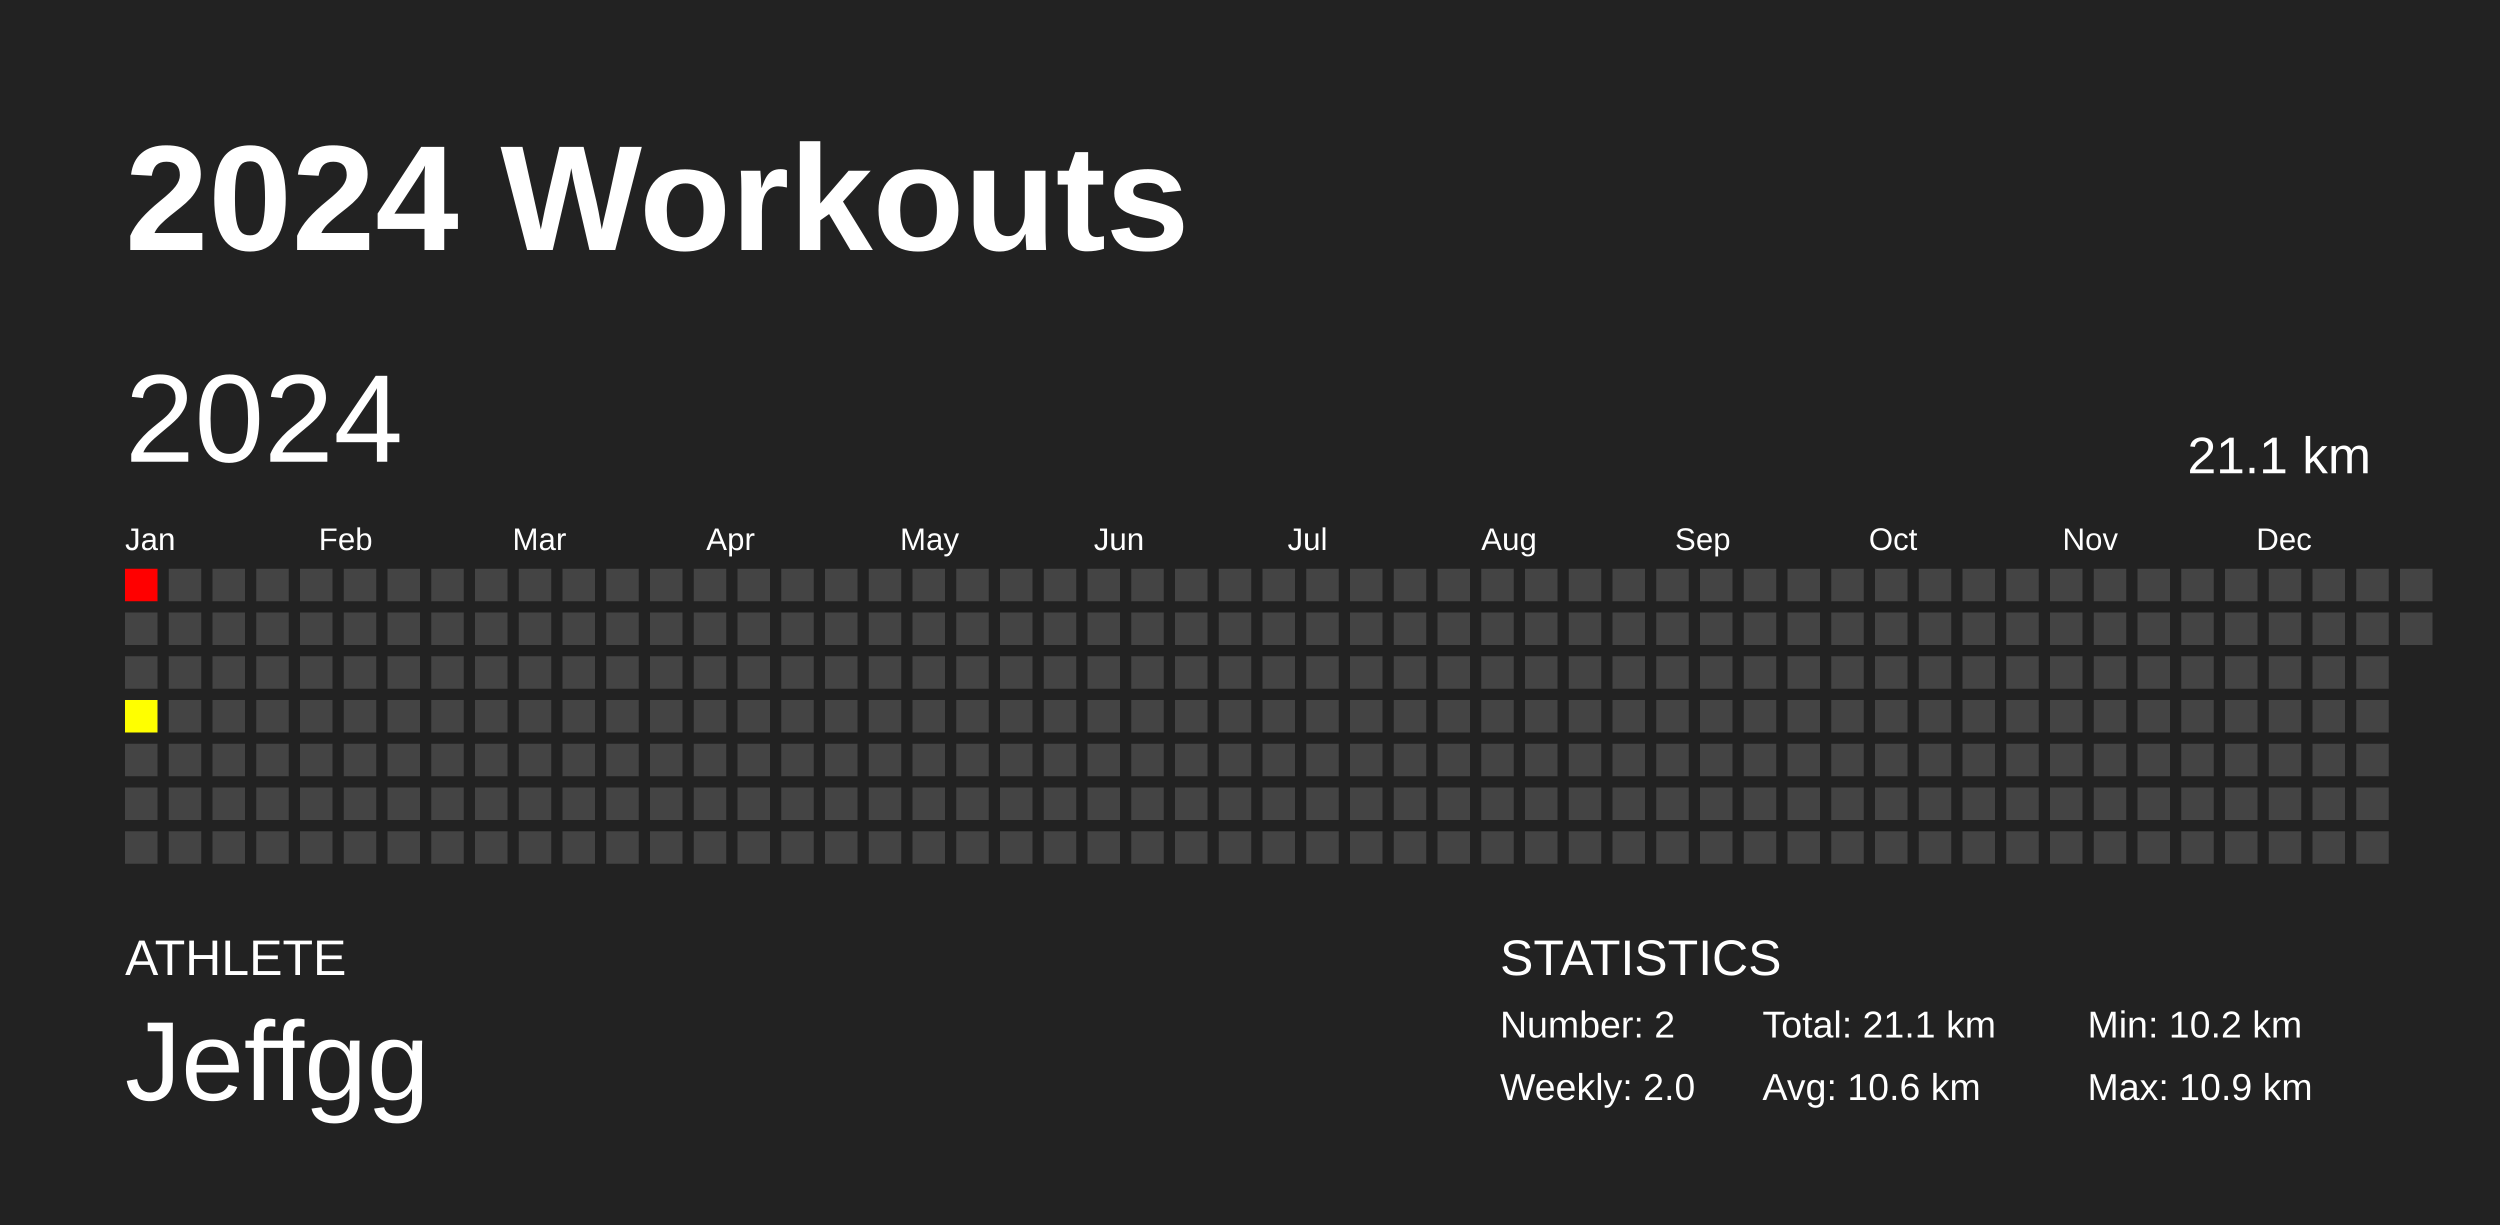
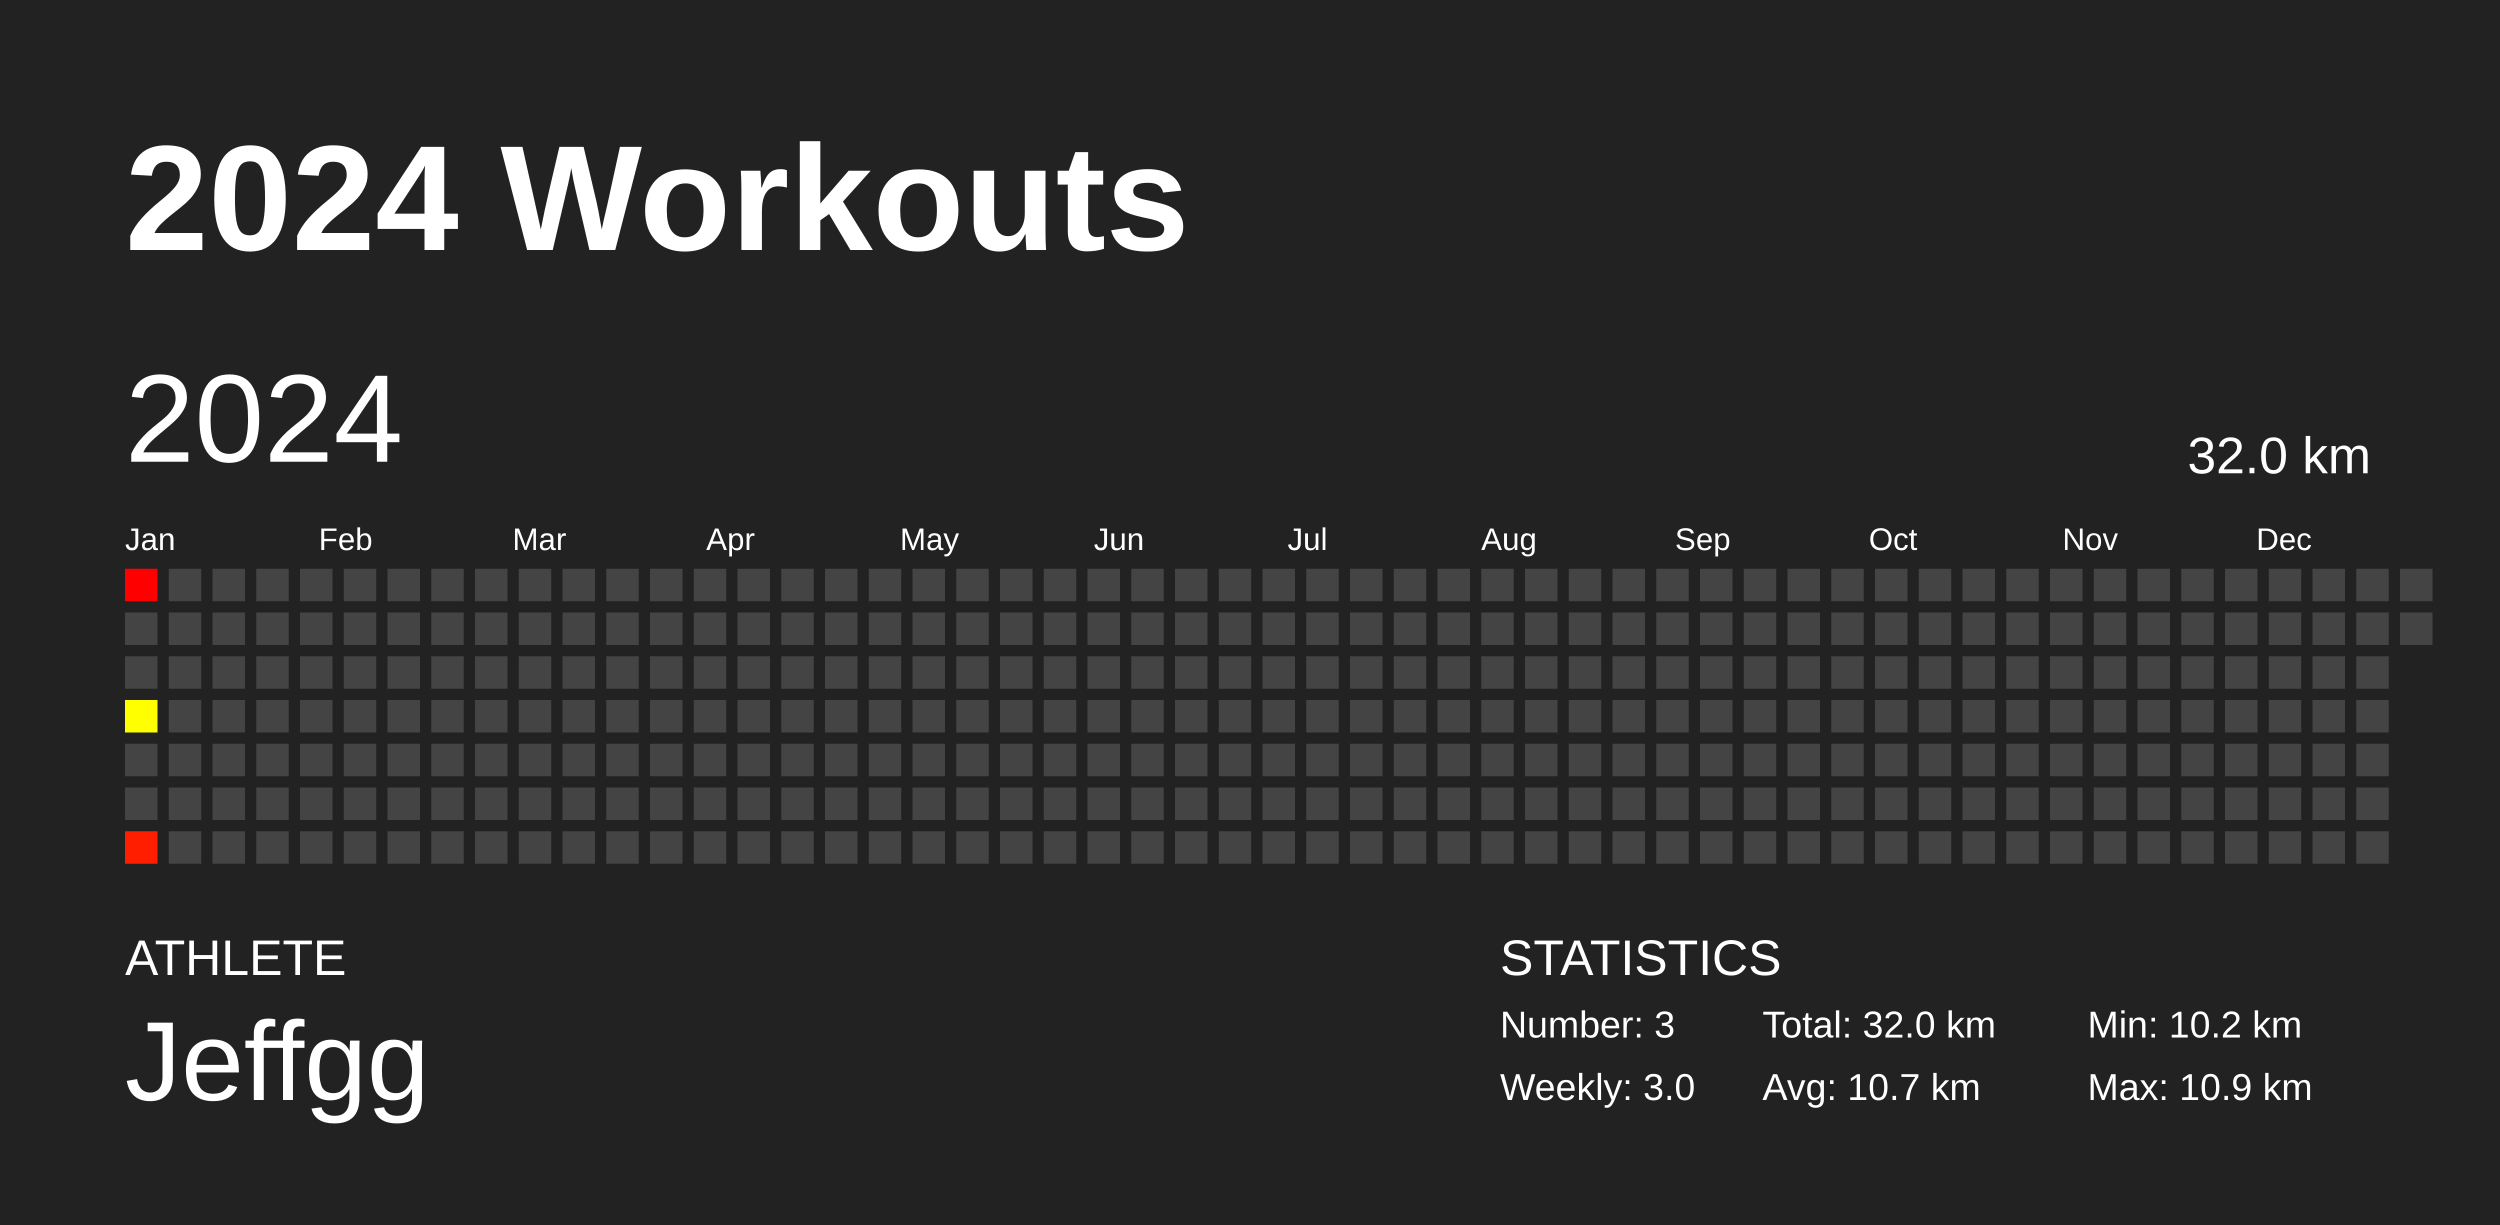
<svg xmlns="http://www.w3.org/2000/svg" baseProfile="full" height="98mm" version="1.1" viewBox="0,0,200,98" width="200mm">
  <defs />
  <rect fill="#222222" height="98" width="200" x="0" y="0" />
  <text fill="#FFFFFF" style="font-size:12px; font-family:Arial; font-weight:bold;" x="10" y="20">2024 Workouts</text>
  <text fill="#FFFFFF" style="font-size:4px; font-family:Arial" x="10" y="78">ATHLETE</text>
  <text fill="#FFFFFF" style="font-size:9px; font-family:Arial" x="10" y="88">Jeffgg</text>
  <text fill="#FFFFFF" style="font-size:4px; font-family:Arial" x="120" y="78">STATISTICS</text>
-   <text fill="#FFFFFF" style="font-size:3px; font-family:Arial" x="120" y="83">Number: 2</text>
-   <text fill="#FFFFFF" style="font-size:3px; font-family:Arial" x="120" y="88">Weekly: 2.0</text>
-   <text fill="#FFFFFF" style="font-size:3px; font-family:Arial" x="141" y="83">Total: 21.1 km</text>
-   <text fill="#FFFFFF" style="font-size:3px; font-family:Arial" x="141" y="88">Avg: 10.6 km</text>
+   <text fill="#FFFFFF" style="font-size:3px; font-family:Arial" x="120" y="83">Number: 3</text>
+   <text fill="#FFFFFF" style="font-size:3px; font-family:Arial" x="120" y="88">Weekly: 3.0</text>
+   <text fill="#FFFFFF" style="font-size:3px; font-family:Arial" x="141" y="83">Total: 32.0 km</text>
+   <text fill="#FFFFFF" style="font-size:3px; font-family:Arial" x="141" y="88">Avg: 10.7 km</text>
  <text fill="#FFFFFF" style="font-size:3px; font-family:Arial" x="167" y="83">Min: 10.2 km</text>
  <text fill="#FFFFFF" style="font-size:3px; font-family:Arial" x="167" y="88">Max: 10.9 km</text>
  <text dominant-baseline="hanging" fill="#FFFFFF" style="font-size:10.0px; font-family:Arial;" x="10" y="30">2024</text>
-   <text dominant-baseline="hanging" fill="#FFFFFF" style="font-size:4.125px; font-family:Arial;" x="175" y="35">21.1 km</text>
+   <text dominant-baseline="hanging" fill="#FFFFFF" style="font-size:4.125px; font-family:Arial;" x="175" y="35">32.0 km</text>
  <text fill="#FFFFFF" style="font-size:2.5px; font-family:Arial" x="10.0" y="44">Jan</text>
  <text fill="#FFFFFF" style="font-size:2.5px; font-family:Arial" x="25.5" y="44">Feb</text>
  <text fill="#FFFFFF" style="font-size:2.5px; font-family:Arial" x="41.0" y="44">Mar</text>
  <text fill="#FFFFFF" style="font-size:2.5px; font-family:Arial" x="56.5" y="44">Apr</text>
  <text fill="#FFFFFF" style="font-size:2.5px; font-family:Arial" x="72.0" y="44">May</text>
  <text fill="#FFFFFF" style="font-size:2.5px; font-family:Arial" x="87.5" y="44">Jun</text>
  <text fill="#FFFFFF" style="font-size:2.5px; font-family:Arial" x="103.0" y="44">Jul</text>
  <text fill="#FFFFFF" style="font-size:2.5px; font-family:Arial" x="118.5" y="44">Aug</text>
  <text fill="#FFFFFF" style="font-size:2.5px; font-family:Arial" x="134.0" y="44">Sep</text>
  <text fill="#FFFFFF" style="font-size:2.5px; font-family:Arial" x="149.5" y="44">Oct</text>
  <text fill="#FFFFFF" style="font-size:2.5px; font-family:Arial" x="165.0" y="44">Nov</text>
  <text fill="#FFFFFF" style="font-size:2.5px; font-family:Arial" x="180.5" y="44">Dec</text>
  <rect fill="#ff0000" height="2.6" width="2.6" x="10.0" y="45.5" />
  <rect fill="#444444" height="2.6" width="2.6" x="10.0" y="49.0" />
  <rect fill="#444444" height="2.6" width="2.6" x="10.0" y="52.5" />
  <rect fill="#ffff00" height="2.6" width="2.6" x="10.0" y="56.0" />
  <rect fill="#444444" height="2.6" width="2.6" x="10.0" y="59.5" />
  <rect fill="#444444" height="2.6" width="2.6" x="10.0" y="63.0" />
-   <rect fill="#444444" height="2.6" width="2.6" x="10.0" y="66.5" />
+   <rect fill="#ff1e00" height="2.6" width="2.6" x="10.0" y="66.5" />
  <rect fill="#444444" height="2.6" width="2.6" x="13.5" y="45.5" />
  <rect fill="#444444" height="2.6" width="2.6" x="13.5" y="49.0" />
  <rect fill="#444444" height="2.6" width="2.6" x="13.5" y="52.5" />
  <rect fill="#444444" height="2.6" width="2.6" x="13.5" y="56.0" />
  <rect fill="#444444" height="2.6" width="2.6" x="13.5" y="59.5" />
  <rect fill="#444444" height="2.6" width="2.6" x="13.5" y="63.0" />
  <rect fill="#444444" height="2.6" width="2.6" x="13.5" y="66.5" />
  <rect fill="#444444" height="2.6" width="2.6" x="17.0" y="45.5" />
  <rect fill="#444444" height="2.6" width="2.6" x="17.0" y="49.0" />
  <rect fill="#444444" height="2.6" width="2.6" x="17.0" y="52.5" />
  <rect fill="#444444" height="2.6" width="2.6" x="17.0" y="56.0" />
  <rect fill="#444444" height="2.6" width="2.6" x="17.0" y="59.5" />
  <rect fill="#444444" height="2.6" width="2.6" x="17.0" y="63.0" />
  <rect fill="#444444" height="2.6" width="2.6" x="17.0" y="66.5" />
  <rect fill="#444444" height="2.6" width="2.6" x="20.5" y="45.5" />
  <rect fill="#444444" height="2.6" width="2.6" x="20.5" y="49.0" />
  <rect fill="#444444" height="2.6" width="2.6" x="20.5" y="52.5" />
  <rect fill="#444444" height="2.6" width="2.6" x="20.5" y="56.0" />
  <rect fill="#444444" height="2.6" width="2.6" x="20.5" y="59.5" />
  <rect fill="#444444" height="2.6" width="2.6" x="20.5" y="63.0" />
  <rect fill="#444444" height="2.6" width="2.6" x="20.5" y="66.5" />
  <rect fill="#444444" height="2.6" width="2.6" x="24.0" y="45.5" />
  <rect fill="#444444" height="2.6" width="2.6" x="24.0" y="49.0" />
  <rect fill="#444444" height="2.6" width="2.6" x="24.0" y="52.5" />
  <rect fill="#444444" height="2.6" width="2.6" x="24.0" y="56.0" />
  <rect fill="#444444" height="2.6" width="2.6" x="24.0" y="59.5" />
  <rect fill="#444444" height="2.6" width="2.6" x="24.0" y="63.0" />
  <rect fill="#444444" height="2.6" width="2.6" x="24.0" y="66.5" />
  <rect fill="#444444" height="2.6" width="2.6" x="27.5" y="45.5" />
  <rect fill="#444444" height="2.6" width="2.6" x="27.5" y="49.0" />
  <rect fill="#444444" height="2.6" width="2.6" x="27.5" y="52.5" />
  <rect fill="#444444" height="2.6" width="2.6" x="27.5" y="56.0" />
  <rect fill="#444444" height="2.6" width="2.6" x="27.5" y="59.5" />
  <rect fill="#444444" height="2.6" width="2.6" x="27.5" y="63.0" />
  <rect fill="#444444" height="2.6" width="2.6" x="27.5" y="66.5" />
  <rect fill="#444444" height="2.6" width="2.6" x="31.0" y="45.5" />
  <rect fill="#444444" height="2.6" width="2.6" x="31.0" y="49.0" />
  <rect fill="#444444" height="2.6" width="2.6" x="31.0" y="52.5" />
  <rect fill="#444444" height="2.6" width="2.6" x="31.0" y="56.0" />
  <rect fill="#444444" height="2.6" width="2.6" x="31.0" y="59.5" />
  <rect fill="#444444" height="2.6" width="2.6" x="31.0" y="63.0" />
  <rect fill="#444444" height="2.6" width="2.6" x="31.0" y="66.5" />
  <rect fill="#444444" height="2.6" width="2.6" x="34.5" y="45.5" />
  <rect fill="#444444" height="2.6" width="2.6" x="34.5" y="49.0" />
  <rect fill="#444444" height="2.6" width="2.6" x="34.5" y="52.5" />
  <rect fill="#444444" height="2.6" width="2.6" x="34.5" y="56.0" />
  <rect fill="#444444" height="2.6" width="2.6" x="34.5" y="59.5" />
  <rect fill="#444444" height="2.6" width="2.6" x="34.5" y="63.0" />
  <rect fill="#444444" height="2.6" width="2.6" x="34.5" y="66.5" />
  <rect fill="#444444" height="2.6" width="2.6" x="38.0" y="45.5" />
  <rect fill="#444444" height="2.6" width="2.6" x="38.0" y="49.0" />
  <rect fill="#444444" height="2.6" width="2.6" x="38.0" y="52.5" />
  <rect fill="#444444" height="2.6" width="2.6" x="38.0" y="56.0" />
  <rect fill="#444444" height="2.6" width="2.6" x="38.0" y="59.5" />
  <rect fill="#444444" height="2.6" width="2.6" x="38.0" y="63.0" />
  <rect fill="#444444" height="2.6" width="2.6" x="38.0" y="66.5" />
  <rect fill="#444444" height="2.6" width="2.6" x="41.5" y="45.5" />
  <rect fill="#444444" height="2.6" width="2.6" x="41.5" y="49.0" />
  <rect fill="#444444" height="2.6" width="2.6" x="41.5" y="52.5" />
  <rect fill="#444444" height="2.6" width="2.6" x="41.5" y="56.0" />
  <rect fill="#444444" height="2.6" width="2.6" x="41.5" y="59.5" />
  <rect fill="#444444" height="2.6" width="2.6" x="41.5" y="63.0" />
  <rect fill="#444444" height="2.6" width="2.6" x="41.5" y="66.5" />
  <rect fill="#444444" height="2.6" width="2.6" x="45.0" y="45.5" />
  <rect fill="#444444" height="2.6" width="2.6" x="45.0" y="49.0" />
  <rect fill="#444444" height="2.6" width="2.6" x="45.0" y="52.5" />
  <rect fill="#444444" height="2.6" width="2.6" x="45.0" y="56.0" />
  <rect fill="#444444" height="2.6" width="2.6" x="45.0" y="59.5" />
  <rect fill="#444444" height="2.6" width="2.6" x="45.0" y="63.0" />
  <rect fill="#444444" height="2.6" width="2.6" x="45.0" y="66.5" />
  <rect fill="#444444" height="2.6" width="2.6" x="48.5" y="45.5" />
  <rect fill="#444444" height="2.6" width="2.6" x="48.5" y="49.0" />
  <rect fill="#444444" height="2.6" width="2.6" x="48.5" y="52.5" />
  <rect fill="#444444" height="2.6" width="2.6" x="48.5" y="56.0" />
  <rect fill="#444444" height="2.6" width="2.6" x="48.5" y="59.5" />
  <rect fill="#444444" height="2.6" width="2.6" x="48.5" y="63.0" />
  <rect fill="#444444" height="2.6" width="2.6" x="48.5" y="66.5" />
  <rect fill="#444444" height="2.6" width="2.6" x="52.0" y="45.5" />
  <rect fill="#444444" height="2.6" width="2.6" x="52.0" y="49.0" />
  <rect fill="#444444" height="2.6" width="2.6" x="52.0" y="52.5" />
  <rect fill="#444444" height="2.6" width="2.6" x="52.0" y="56.0" />
  <rect fill="#444444" height="2.6" width="2.6" x="52.0" y="59.5" />
  <rect fill="#444444" height="2.6" width="2.6" x="52.0" y="63.0" />
  <rect fill="#444444" height="2.6" width="2.6" x="52.0" y="66.5" />
  <rect fill="#444444" height="2.6" width="2.6" x="55.5" y="45.5" />
  <rect fill="#444444" height="2.6" width="2.6" x="55.5" y="49.0" />
  <rect fill="#444444" height="2.6" width="2.6" x="55.5" y="52.5" />
  <rect fill="#444444" height="2.6" width="2.6" x="55.5" y="56.0" />
  <rect fill="#444444" height="2.6" width="2.6" x="55.5" y="59.5" />
  <rect fill="#444444" height="2.6" width="2.6" x="55.5" y="63.0" />
  <rect fill="#444444" height="2.6" width="2.6" x="55.5" y="66.5" />
  <rect fill="#444444" height="2.6" width="2.6" x="59.0" y="45.5" />
  <rect fill="#444444" height="2.6" width="2.6" x="59.0" y="49.0" />
  <rect fill="#444444" height="2.6" width="2.6" x="59.0" y="52.5" />
  <rect fill="#444444" height="2.6" width="2.6" x="59.0" y="56.0" />
  <rect fill="#444444" height="2.6" width="2.6" x="59.0" y="59.5" />
  <rect fill="#444444" height="2.6" width="2.6" x="59.0" y="63.0" />
  <rect fill="#444444" height="2.6" width="2.6" x="59.0" y="66.5" />
  <rect fill="#444444" height="2.6" width="2.6" x="62.5" y="45.5" />
  <rect fill="#444444" height="2.6" width="2.6" x="62.5" y="49.0" />
  <rect fill="#444444" height="2.6" width="2.6" x="62.5" y="52.5" />
  <rect fill="#444444" height="2.6" width="2.6" x="62.5" y="56.0" />
  <rect fill="#444444" height="2.6" width="2.6" x="62.5" y="59.5" />
  <rect fill="#444444" height="2.6" width="2.6" x="62.5" y="63.0" />
  <rect fill="#444444" height="2.6" width="2.6" x="62.5" y="66.5" />
  <rect fill="#444444" height="2.6" width="2.6" x="66.0" y="45.5" />
  <rect fill="#444444" height="2.6" width="2.6" x="66.0" y="49.0" />
  <rect fill="#444444" height="2.6" width="2.6" x="66.0" y="52.5" />
  <rect fill="#444444" height="2.6" width="2.6" x="66.0" y="56.0" />
  <rect fill="#444444" height="2.6" width="2.6" x="66.0" y="59.5" />
  <rect fill="#444444" height="2.6" width="2.6" x="66.0" y="63.0" />
  <rect fill="#444444" height="2.6" width="2.6" x="66.0" y="66.5" />
  <rect fill="#444444" height="2.6" width="2.6" x="69.5" y="45.5" />
  <rect fill="#444444" height="2.6" width="2.6" x="69.5" y="49.0" />
  <rect fill="#444444" height="2.6" width="2.6" x="69.5" y="52.5" />
  <rect fill="#444444" height="2.6" width="2.6" x="69.5" y="56.0" />
  <rect fill="#444444" height="2.6" width="2.6" x="69.5" y="59.5" />
  <rect fill="#444444" height="2.6" width="2.6" x="69.5" y="63.0" />
  <rect fill="#444444" height="2.6" width="2.6" x="69.5" y="66.5" />
  <rect fill="#444444" height="2.6" width="2.6" x="73.0" y="45.5" />
  <rect fill="#444444" height="2.6" width="2.6" x="73.0" y="49.0" />
  <rect fill="#444444" height="2.6" width="2.6" x="73.0" y="52.5" />
  <rect fill="#444444" height="2.6" width="2.6" x="73.0" y="56.0" />
  <rect fill="#444444" height="2.6" width="2.6" x="73.0" y="59.5" />
  <rect fill="#444444" height="2.6" width="2.6" x="73.0" y="63.0" />
  <rect fill="#444444" height="2.6" width="2.6" x="73.0" y="66.5" />
  <rect fill="#444444" height="2.6" width="2.6" x="76.5" y="45.5" />
  <rect fill="#444444" height="2.6" width="2.6" x="76.5" y="49.0" />
  <rect fill="#444444" height="2.6" width="2.6" x="76.5" y="52.5" />
  <rect fill="#444444" height="2.6" width="2.6" x="76.5" y="56.0" />
  <rect fill="#444444" height="2.6" width="2.6" x="76.5" y="59.5" />
  <rect fill="#444444" height="2.6" width="2.6" x="76.5" y="63.0" />
  <rect fill="#444444" height="2.6" width="2.6" x="76.5" y="66.5" />
  <rect fill="#444444" height="2.6" width="2.6" x="80.0" y="45.5" />
  <rect fill="#444444" height="2.6" width="2.6" x="80.0" y="49.0" />
  <rect fill="#444444" height="2.6" width="2.6" x="80.0" y="52.5" />
  <rect fill="#444444" height="2.6" width="2.6" x="80.0" y="56.0" />
  <rect fill="#444444" height="2.6" width="2.6" x="80.0" y="59.5" />
  <rect fill="#444444" height="2.6" width="2.6" x="80.0" y="63.0" />
  <rect fill="#444444" height="2.6" width="2.6" x="80.0" y="66.5" />
  <rect fill="#444444" height="2.6" width="2.6" x="83.5" y="45.5" />
  <rect fill="#444444" height="2.6" width="2.6" x="83.5" y="49.0" />
  <rect fill="#444444" height="2.6" width="2.6" x="83.5" y="52.5" />
  <rect fill="#444444" height="2.6" width="2.6" x="83.5" y="56.0" />
  <rect fill="#444444" height="2.6" width="2.6" x="83.5" y="59.5" />
  <rect fill="#444444" height="2.6" width="2.6" x="83.5" y="63.0" />
  <rect fill="#444444" height="2.6" width="2.6" x="83.5" y="66.5" />
  <rect fill="#444444" height="2.6" width="2.6" x="87.0" y="45.5" />
  <rect fill="#444444" height="2.6" width="2.6" x="87.0" y="49.0" />
  <rect fill="#444444" height="2.6" width="2.6" x="87.0" y="52.5" />
  <rect fill="#444444" height="2.6" width="2.6" x="87.0" y="56.0" />
  <rect fill="#444444" height="2.6" width="2.6" x="87.0" y="59.5" />
  <rect fill="#444444" height="2.6" width="2.6" x="87.0" y="63.0" />
  <rect fill="#444444" height="2.6" width="2.6" x="87.0" y="66.5" />
  <rect fill="#444444" height="2.6" width="2.6" x="90.5" y="45.5" />
  <rect fill="#444444" height="2.6" width="2.6" x="90.5" y="49.0" />
  <rect fill="#444444" height="2.6" width="2.6" x="90.5" y="52.5" />
  <rect fill="#444444" height="2.6" width="2.6" x="90.5" y="56.0" />
  <rect fill="#444444" height="2.6" width="2.6" x="90.5" y="59.5" />
  <rect fill="#444444" height="2.6" width="2.6" x="90.5" y="63.0" />
  <rect fill="#444444" height="2.6" width="2.6" x="90.5" y="66.5" />
  <rect fill="#444444" height="2.6" width="2.6" x="94.0" y="45.5" />
  <rect fill="#444444" height="2.6" width="2.6" x="94.0" y="49.0" />
  <rect fill="#444444" height="2.6" width="2.6" x="94.0" y="52.5" />
  <rect fill="#444444" height="2.6" width="2.6" x="94.0" y="56.0" />
  <rect fill="#444444" height="2.6" width="2.6" x="94.0" y="59.5" />
  <rect fill="#444444" height="2.6" width="2.6" x="94.0" y="63.0" />
  <rect fill="#444444" height="2.6" width="2.6" x="94.0" y="66.5" />
  <rect fill="#444444" height="2.6" width="2.6" x="97.5" y="45.5" />
  <rect fill="#444444" height="2.6" width="2.6" x="97.5" y="49.0" />
  <rect fill="#444444" height="2.6" width="2.6" x="97.5" y="52.5" />
  <rect fill="#444444" height="2.6" width="2.6" x="97.5" y="56.0" />
  <rect fill="#444444" height="2.6" width="2.6" x="97.5" y="59.5" />
  <rect fill="#444444" height="2.6" width="2.6" x="97.5" y="63.0" />
  <rect fill="#444444" height="2.6" width="2.6" x="97.5" y="66.5" />
  <rect fill="#444444" height="2.6" width="2.6" x="101.0" y="45.5" />
  <rect fill="#444444" height="2.6" width="2.6" x="101.0" y="49.0" />
  <rect fill="#444444" height="2.6" width="2.6" x="101.0" y="52.5" />
  <rect fill="#444444" height="2.6" width="2.6" x="101.0" y="56.0" />
  <rect fill="#444444" height="2.6" width="2.6" x="101.0" y="59.5" />
  <rect fill="#444444" height="2.6" width="2.6" x="101.0" y="63.0" />
  <rect fill="#444444" height="2.6" width="2.6" x="101.0" y="66.5" />
  <rect fill="#444444" height="2.6" width="2.6" x="104.5" y="45.5" />
  <rect fill="#444444" height="2.6" width="2.6" x="104.5" y="49.0" />
  <rect fill="#444444" height="2.6" width="2.6" x="104.5" y="52.5" />
  <rect fill="#444444" height="2.6" width="2.6" x="104.5" y="56.0" />
  <rect fill="#444444" height="2.6" width="2.6" x="104.5" y="59.5" />
  <rect fill="#444444" height="2.6" width="2.6" x="104.5" y="63.0" />
  <rect fill="#444444" height="2.6" width="2.6" x="104.5" y="66.5" />
  <rect fill="#444444" height="2.6" width="2.6" x="108.0" y="45.5" />
  <rect fill="#444444" height="2.6" width="2.6" x="108.0" y="49.0" />
  <rect fill="#444444" height="2.6" width="2.6" x="108.0" y="52.5" />
  <rect fill="#444444" height="2.6" width="2.6" x="108.0" y="56.0" />
  <rect fill="#444444" height="2.6" width="2.6" x="108.0" y="59.5" />
  <rect fill="#444444" height="2.6" width="2.6" x="108.0" y="63.0" />
  <rect fill="#444444" height="2.6" width="2.6" x="108.0" y="66.5" />
  <rect fill="#444444" height="2.6" width="2.6" x="111.5" y="45.5" />
  <rect fill="#444444" height="2.6" width="2.6" x="111.5" y="49.0" />
  <rect fill="#444444" height="2.6" width="2.6" x="111.5" y="52.5" />
  <rect fill="#444444" height="2.6" width="2.6" x="111.5" y="56.0" />
  <rect fill="#444444" height="2.6" width="2.6" x="111.5" y="59.5" />
  <rect fill="#444444" height="2.6" width="2.6" x="111.5" y="63.0" />
  <rect fill="#444444" height="2.6" width="2.6" x="111.5" y="66.5" />
  <rect fill="#444444" height="2.6" width="2.6" x="115.0" y="45.5" />
  <rect fill="#444444" height="2.6" width="2.6" x="115.0" y="49.0" />
  <rect fill="#444444" height="2.6" width="2.6" x="115.0" y="52.5" />
  <rect fill="#444444" height="2.6" width="2.6" x="115.0" y="56.0" />
  <rect fill="#444444" height="2.6" width="2.6" x="115.0" y="59.5" />
  <rect fill="#444444" height="2.6" width="2.6" x="115.0" y="63.0" />
  <rect fill="#444444" height="2.6" width="2.6" x="115.0" y="66.5" />
  <rect fill="#444444" height="2.6" width="2.6" x="118.5" y="45.5" />
  <rect fill="#444444" height="2.6" width="2.6" x="118.5" y="49.0" />
  <rect fill="#444444" height="2.6" width="2.6" x="118.5" y="52.5" />
  <rect fill="#444444" height="2.6" width="2.6" x="118.5" y="56.0" />
  <rect fill="#444444" height="2.6" width="2.6" x="118.5" y="59.5" />
  <rect fill="#444444" height="2.6" width="2.6" x="118.5" y="63.0" />
  <rect fill="#444444" height="2.6" width="2.6" x="118.5" y="66.5" />
  <rect fill="#444444" height="2.6" width="2.6" x="122.0" y="45.5" />
  <rect fill="#444444" height="2.6" width="2.6" x="122.0" y="49.0" />
  <rect fill="#444444" height="2.6" width="2.6" x="122.0" y="52.5" />
  <rect fill="#444444" height="2.6" width="2.6" x="122.0" y="56.0" />
  <rect fill="#444444" height="2.6" width="2.6" x="122.0" y="59.5" />
  <rect fill="#444444" height="2.6" width="2.6" x="122.0" y="63.0" />
  <rect fill="#444444" height="2.6" width="2.6" x="122.0" y="66.5" />
  <rect fill="#444444" height="2.6" width="2.6" x="125.5" y="45.5" />
  <rect fill="#444444" height="2.6" width="2.6" x="125.5" y="49.0" />
  <rect fill="#444444" height="2.6" width="2.6" x="125.5" y="52.5" />
  <rect fill="#444444" height="2.6" width="2.6" x="125.5" y="56.0" />
  <rect fill="#444444" height="2.6" width="2.6" x="125.5" y="59.5" />
  <rect fill="#444444" height="2.6" width="2.6" x="125.5" y="63.0" />
  <rect fill="#444444" height="2.6" width="2.6" x="125.5" y="66.5" />
  <rect fill="#444444" height="2.6" width="2.6" x="129.0" y="45.5" />
  <rect fill="#444444" height="2.6" width="2.6" x="129.0" y="49.0" />
  <rect fill="#444444" height="2.6" width="2.6" x="129.0" y="52.5" />
  <rect fill="#444444" height="2.6" width="2.6" x="129.0" y="56.0" />
  <rect fill="#444444" height="2.6" width="2.6" x="129.0" y="59.5" />
  <rect fill="#444444" height="2.6" width="2.6" x="129.0" y="63.0" />
  <rect fill="#444444" height="2.6" width="2.6" x="129.0" y="66.5" />
  <rect fill="#444444" height="2.6" width="2.6" x="132.5" y="45.5" />
  <rect fill="#444444" height="2.6" width="2.6" x="132.5" y="49.0" />
  <rect fill="#444444" height="2.6" width="2.6" x="132.5" y="52.5" />
  <rect fill="#444444" height="2.6" width="2.6" x="132.5" y="56.0" />
  <rect fill="#444444" height="2.6" width="2.6" x="132.5" y="59.5" />
  <rect fill="#444444" height="2.6" width="2.6" x="132.5" y="63.0" />
  <rect fill="#444444" height="2.6" width="2.6" x="132.5" y="66.5" />
  <rect fill="#444444" height="2.6" width="2.6" x="136.0" y="45.5" />
  <rect fill="#444444" height="2.6" width="2.6" x="136.0" y="49.0" />
  <rect fill="#444444" height="2.6" width="2.6" x="136.0" y="52.5" />
  <rect fill="#444444" height="2.6" width="2.6" x="136.0" y="56.0" />
  <rect fill="#444444" height="2.6" width="2.6" x="136.0" y="59.5" />
  <rect fill="#444444" height="2.6" width="2.6" x="136.0" y="63.0" />
  <rect fill="#444444" height="2.6" width="2.6" x="136.0" y="66.5" />
  <rect fill="#444444" height="2.6" width="2.6" x="139.5" y="45.5" />
  <rect fill="#444444" height="2.6" width="2.6" x="139.5" y="49.0" />
  <rect fill="#444444" height="2.6" width="2.6" x="139.5" y="52.5" />
  <rect fill="#444444" height="2.6" width="2.6" x="139.5" y="56.0" />
  <rect fill="#444444" height="2.6" width="2.6" x="139.5" y="59.5" />
  <rect fill="#444444" height="2.6" width="2.6" x="139.5" y="63.0" />
  <rect fill="#444444" height="2.6" width="2.6" x="139.5" y="66.5" />
  <rect fill="#444444" height="2.6" width="2.6" x="143.0" y="45.5" />
  <rect fill="#444444" height="2.6" width="2.6" x="143.0" y="49.0" />
  <rect fill="#444444" height="2.6" width="2.6" x="143.0" y="52.5" />
  <rect fill="#444444" height="2.6" width="2.6" x="143.0" y="56.0" />
  <rect fill="#444444" height="2.6" width="2.6" x="143.0" y="59.5" />
  <rect fill="#444444" height="2.6" width="2.6" x="143.0" y="63.0" />
  <rect fill="#444444" height="2.6" width="2.6" x="143.0" y="66.5" />
  <rect fill="#444444" height="2.6" width="2.6" x="146.5" y="45.5" />
  <rect fill="#444444" height="2.6" width="2.6" x="146.5" y="49.0" />
  <rect fill="#444444" height="2.6" width="2.6" x="146.5" y="52.5" />
  <rect fill="#444444" height="2.6" width="2.6" x="146.5" y="56.0" />
  <rect fill="#444444" height="2.6" width="2.6" x="146.5" y="59.5" />
  <rect fill="#444444" height="2.6" width="2.6" x="146.5" y="63.0" />
  <rect fill="#444444" height="2.6" width="2.6" x="146.5" y="66.5" />
  <rect fill="#444444" height="2.6" width="2.6" x="150.0" y="45.5" />
  <rect fill="#444444" height="2.6" width="2.6" x="150.0" y="49.0" />
  <rect fill="#444444" height="2.6" width="2.6" x="150.0" y="52.5" />
  <rect fill="#444444" height="2.6" width="2.6" x="150.0" y="56.0" />
  <rect fill="#444444" height="2.6" width="2.6" x="150.0" y="59.5" />
  <rect fill="#444444" height="2.6" width="2.6" x="150.0" y="63.0" />
  <rect fill="#444444" height="2.6" width="2.6" x="150.0" y="66.5" />
  <rect fill="#444444" height="2.6" width="2.6" x="153.5" y="45.5" />
  <rect fill="#444444" height="2.6" width="2.6" x="153.5" y="49.0" />
  <rect fill="#444444" height="2.6" width="2.6" x="153.5" y="52.5" />
  <rect fill="#444444" height="2.6" width="2.6" x="153.5" y="56.0" />
  <rect fill="#444444" height="2.6" width="2.6" x="153.5" y="59.5" />
  <rect fill="#444444" height="2.6" width="2.6" x="153.5" y="63.0" />
  <rect fill="#444444" height="2.6" width="2.6" x="153.5" y="66.5" />
  <rect fill="#444444" height="2.6" width="2.6" x="157.0" y="45.5" />
  <rect fill="#444444" height="2.6" width="2.6" x="157.0" y="49.0" />
  <rect fill="#444444" height="2.6" width="2.6" x="157.0" y="52.5" />
  <rect fill="#444444" height="2.6" width="2.6" x="157.0" y="56.0" />
  <rect fill="#444444" height="2.6" width="2.6" x="157.0" y="59.5" />
  <rect fill="#444444" height="2.6" width="2.6" x="157.0" y="63.0" />
  <rect fill="#444444" height="2.6" width="2.6" x="157.0" y="66.5" />
  <rect fill="#444444" height="2.6" width="2.6" x="160.5" y="45.5" />
  <rect fill="#444444" height="2.6" width="2.6" x="160.5" y="49.0" />
  <rect fill="#444444" height="2.6" width="2.6" x="160.5" y="52.5" />
  <rect fill="#444444" height="2.6" width="2.6" x="160.5" y="56.0" />
  <rect fill="#444444" height="2.6" width="2.6" x="160.5" y="59.5" />
  <rect fill="#444444" height="2.6" width="2.6" x="160.5" y="63.0" />
  <rect fill="#444444" height="2.6" width="2.6" x="160.5" y="66.5" />
  <rect fill="#444444" height="2.6" width="2.6" x="164.0" y="45.5" />
  <rect fill="#444444" height="2.6" width="2.6" x="164.0" y="49.0" />
  <rect fill="#444444" height="2.6" width="2.6" x="164.0" y="52.5" />
  <rect fill="#444444" height="2.6" width="2.6" x="164.0" y="56.0" />
  <rect fill="#444444" height="2.6" width="2.6" x="164.0" y="59.5" />
  <rect fill="#444444" height="2.6" width="2.6" x="164.0" y="63.0" />
  <rect fill="#444444" height="2.6" width="2.6" x="164.0" y="66.5" />
  <rect fill="#444444" height="2.6" width="2.6" x="167.5" y="45.5" />
  <rect fill="#444444" height="2.6" width="2.6" x="167.5" y="49.0" />
  <rect fill="#444444" height="2.6" width="2.6" x="167.5" y="52.5" />
  <rect fill="#444444" height="2.6" width="2.6" x="167.5" y="56.0" />
  <rect fill="#444444" height="2.6" width="2.6" x="167.5" y="59.5" />
  <rect fill="#444444" height="2.6" width="2.6" x="167.5" y="63.0" />
  <rect fill="#444444" height="2.6" width="2.6" x="167.5" y="66.5" />
  <rect fill="#444444" height="2.6" width="2.6" x="171.0" y="45.5" />
  <rect fill="#444444" height="2.6" width="2.6" x="171.0" y="49.0" />
  <rect fill="#444444" height="2.6" width="2.6" x="171.0" y="52.5" />
  <rect fill="#444444" height="2.6" width="2.6" x="171.0" y="56.0" />
  <rect fill="#444444" height="2.6" width="2.6" x="171.0" y="59.5" />
  <rect fill="#444444" height="2.6" width="2.6" x="171.0" y="63.0" />
  <rect fill="#444444" height="2.6" width="2.6" x="171.0" y="66.5" />
  <rect fill="#444444" height="2.6" width="2.6" x="174.5" y="45.5" />
  <rect fill="#444444" height="2.6" width="2.6" x="174.5" y="49.0" />
  <rect fill="#444444" height="2.6" width="2.6" x="174.5" y="52.5" />
  <rect fill="#444444" height="2.6" width="2.6" x="174.5" y="56.0" />
  <rect fill="#444444" height="2.6" width="2.6" x="174.5" y="59.5" />
  <rect fill="#444444" height="2.6" width="2.6" x="174.5" y="63.0" />
  <rect fill="#444444" height="2.6" width="2.6" x="174.5" y="66.5" />
  <rect fill="#444444" height="2.6" width="2.6" x="178.0" y="45.5" />
  <rect fill="#444444" height="2.6" width="2.6" x="178.0" y="49.0" />
  <rect fill="#444444" height="2.6" width="2.6" x="178.0" y="52.5" />
  <rect fill="#444444" height="2.6" width="2.6" x="178.0" y="56.0" />
  <rect fill="#444444" height="2.6" width="2.6" x="178.0" y="59.5" />
  <rect fill="#444444" height="2.6" width="2.6" x="178.0" y="63.0" />
  <rect fill="#444444" height="2.6" width="2.6" x="178.0" y="66.5" />
  <rect fill="#444444" height="2.6" width="2.6" x="181.5" y="45.5" />
  <rect fill="#444444" height="2.6" width="2.6" x="181.5" y="49.0" />
  <rect fill="#444444" height="2.6" width="2.6" x="181.5" y="52.5" />
  <rect fill="#444444" height="2.6" width="2.6" x="181.5" y="56.0" />
  <rect fill="#444444" height="2.6" width="2.6" x="181.5" y="59.5" />
  <rect fill="#444444" height="2.6" width="2.6" x="181.5" y="63.0" />
  <rect fill="#444444" height="2.6" width="2.6" x="181.5" y="66.5" />
  <rect fill="#444444" height="2.6" width="2.6" x="185.0" y="45.5" />
  <rect fill="#444444" height="2.6" width="2.6" x="185.0" y="49.0" />
  <rect fill="#444444" height="2.6" width="2.6" x="185.0" y="52.5" />
  <rect fill="#444444" height="2.6" width="2.6" x="185.0" y="56.0" />
  <rect fill="#444444" height="2.6" width="2.6" x="185.0" y="59.5" />
  <rect fill="#444444" height="2.6" width="2.6" x="185.0" y="63.0" />
  <rect fill="#444444" height="2.6" width="2.6" x="185.0" y="66.5" />
  <rect fill="#444444" height="2.6" width="2.6" x="188.5" y="45.5" />
  <rect fill="#444444" height="2.6" width="2.6" x="188.5" y="49.0" />
  <rect fill="#444444" height="2.6" width="2.6" x="188.5" y="52.5" />
  <rect fill="#444444" height="2.6" width="2.6" x="188.5" y="56.0" />
  <rect fill="#444444" height="2.6" width="2.6" x="188.5" y="59.5" />
  <rect fill="#444444" height="2.6" width="2.6" x="188.5" y="63.0" />
  <rect fill="#444444" height="2.6" width="2.6" x="188.5" y="66.5" />
  <rect fill="#444444" height="2.6" width="2.6" x="192.0" y="45.5" />
  <rect fill="#444444" height="2.6" width="2.6" x="192.0" y="49.0" />
</svg>
